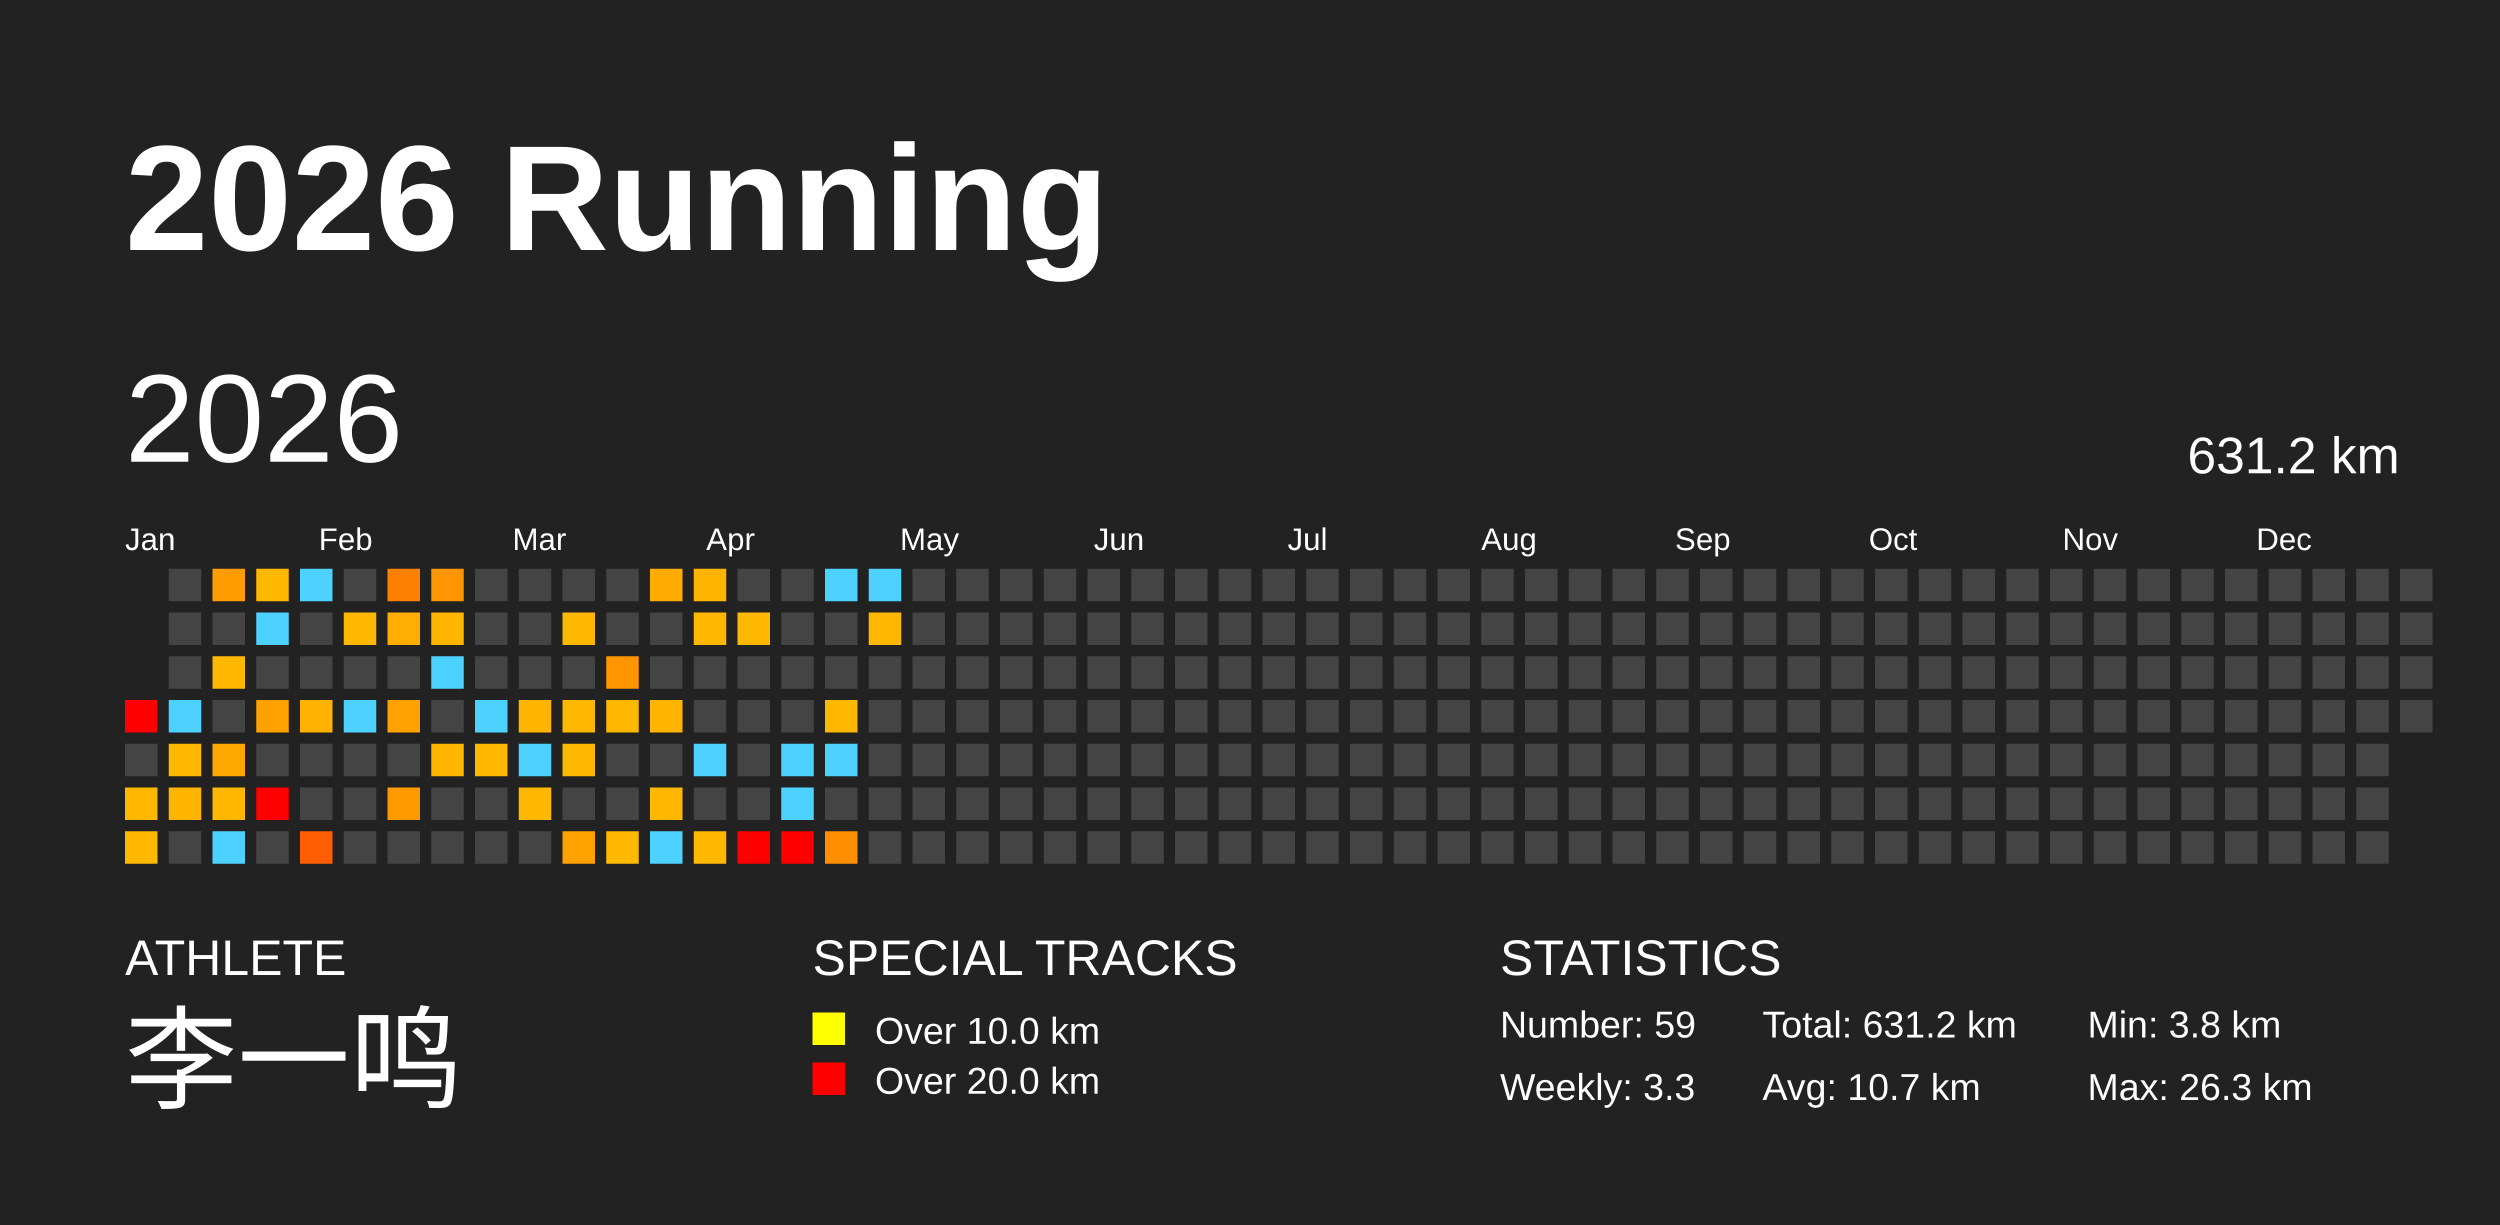
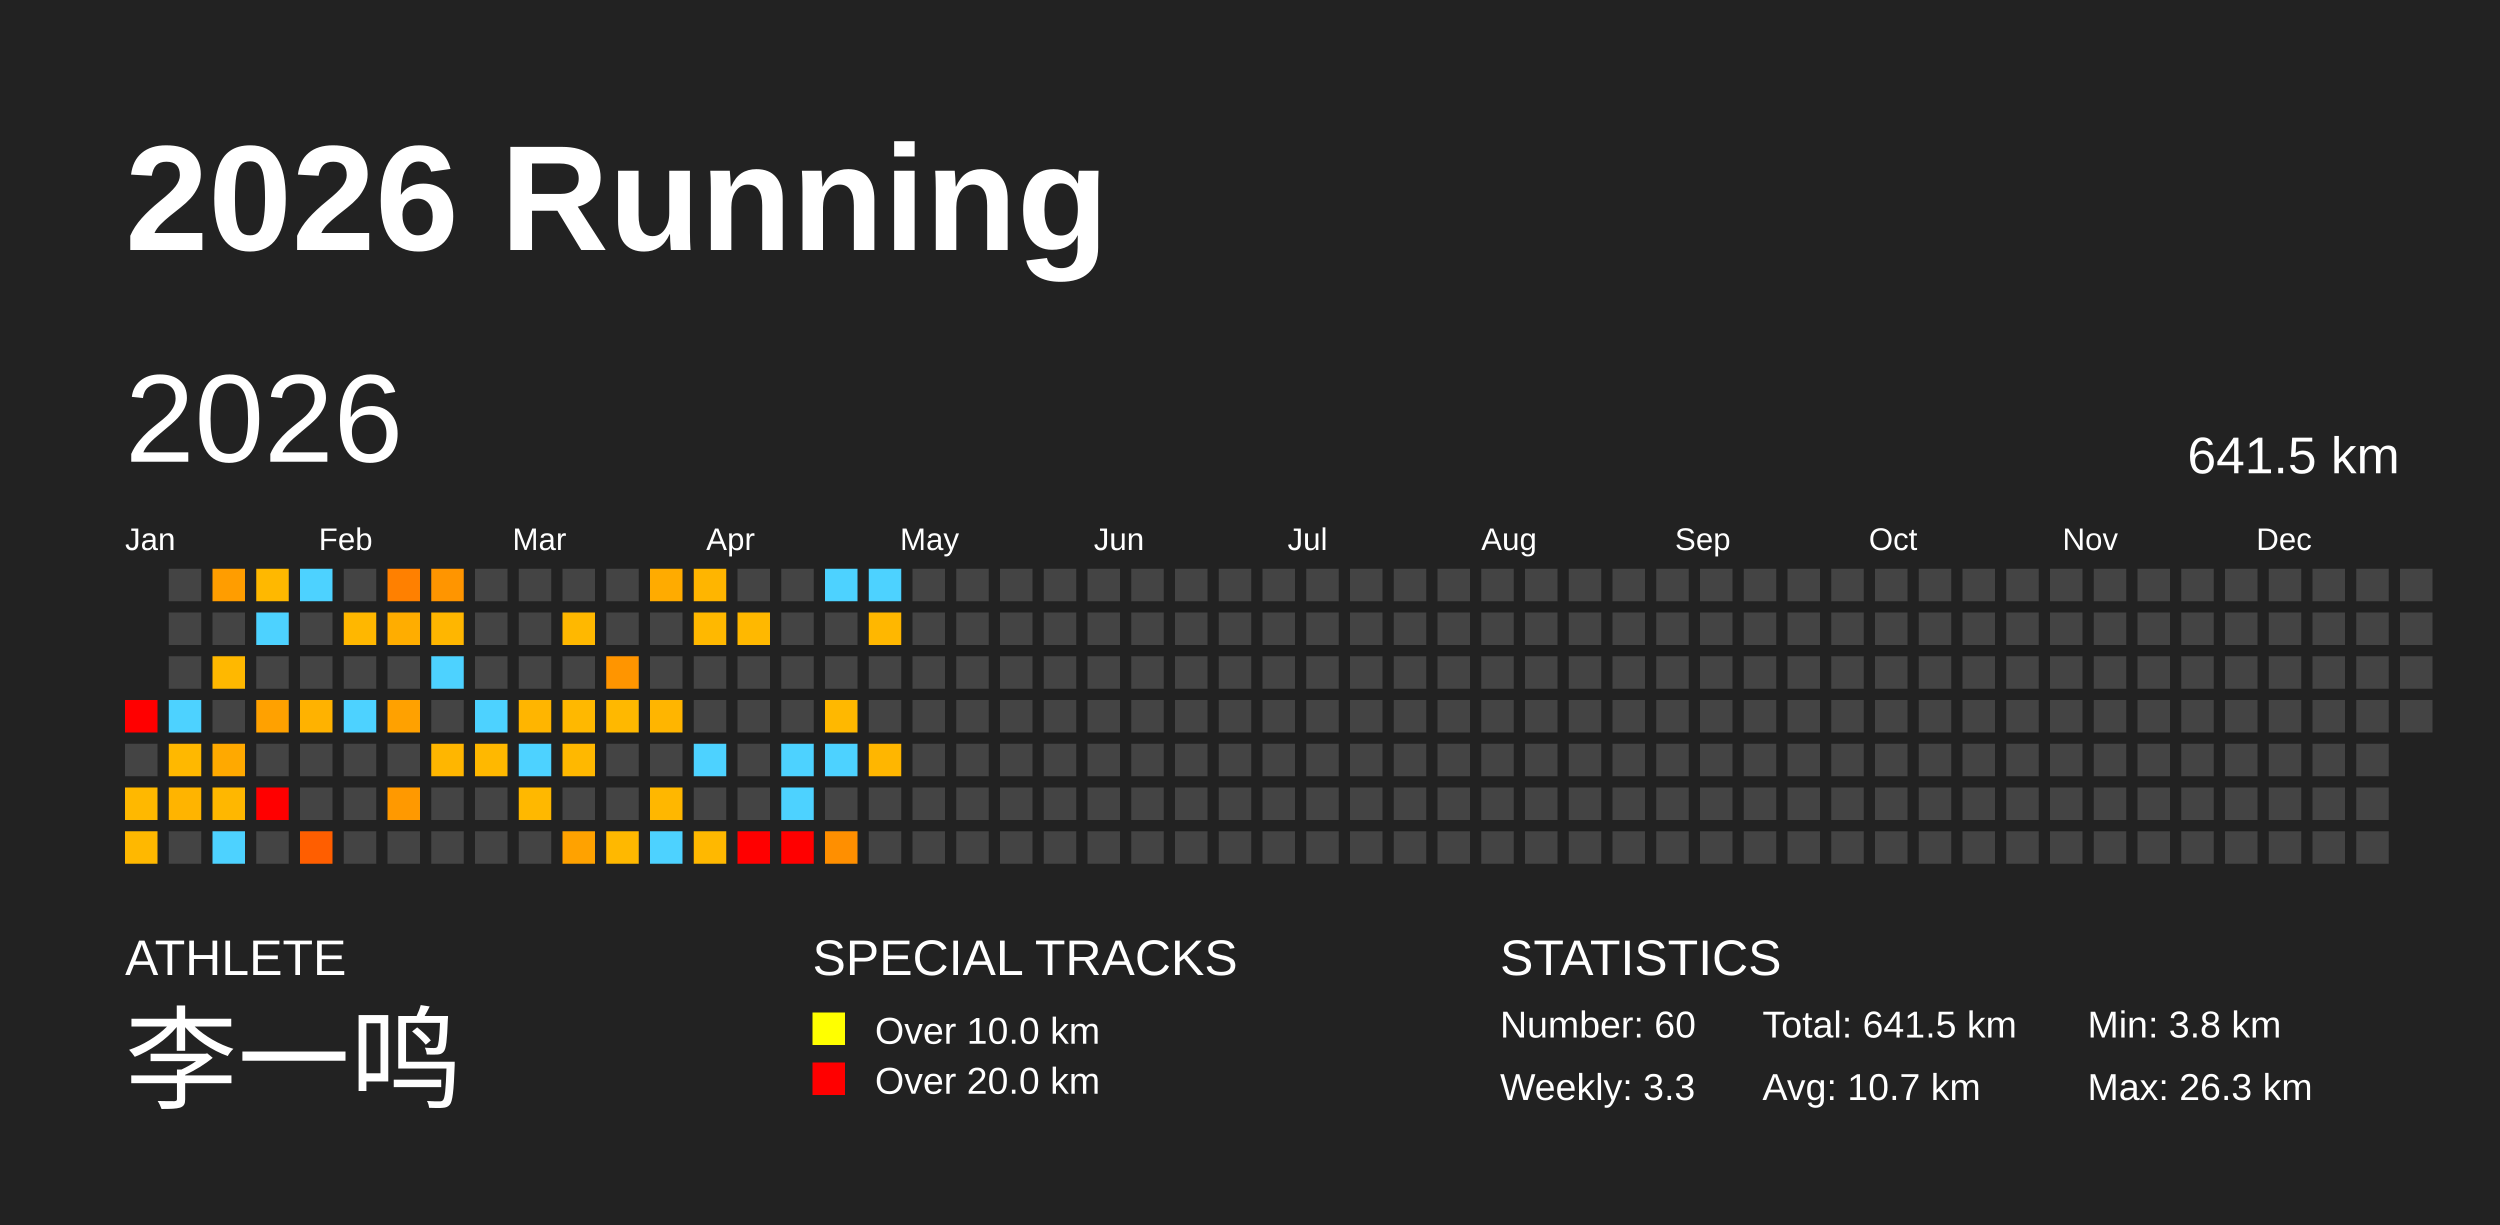
<svg xmlns="http://www.w3.org/2000/svg" baseProfile="full" height="98mm" version="1.1" viewBox="0,0,200,98" width="200mm">
  <defs />
  <rect fill="#222222" height="98" width="200" x="0" y="0" />
  <text fill="#FFFFFF" style="font-size:12px; font-family:Arial; font-weight:bold;" x="10" y="20">2026 Running</text>
  <text fill="#FFFFFF" style="font-size:4px; font-family:Arial" x="10" y="78">ATHLETE</text>
  <text fill="#FFFFFF" style="font-size:9px; font-family:Arial" x="10" y="88">李一鸣</text>
  <text fill="#FFFFFF" style="font-size:4px; font-family:Arial" x="65" y="78">SPECIAL TRACKS</text>
  <rect fill="yellow" height="2.6" width="2.6" x="65" y="81" />
  <text fill="#FFFFFF" style="font-size:3px; font-family:Arial" x="70" y="83.5">Over 10.0 km</text>
  <rect fill="red" height="2.6" width="2.6" x="65" y="85" />
  <text fill="#FFFFFF" style="font-size:3px; font-family:Arial" x="70" y="87.5">Over 20.0 km</text>
  <text fill="#FFFFFF" style="font-size:4px; font-family:Arial" x="120" y="78">STATISTICS</text>
-   <text fill="#FFFFFF" style="font-size:3px; font-family:Arial" x="120" y="83">Number: 59</text>
+   <text fill="#FFFFFF" style="font-size:3px; font-family:Arial" x="120" y="83">Number: 60</text>
  <text fill="#FFFFFF" style="font-size:3px; font-family:Arial" x="120" y="88">Weekly: 3.3</text>
-   <text fill="#FFFFFF" style="font-size:3px; font-family:Arial" x="141" y="83">Total: 631.2 km</text>
+   <text fill="#FFFFFF" style="font-size:3px; font-family:Arial" x="141" y="83">Total: 641.5 km</text>
  <text fill="#FFFFFF" style="font-size:3px; font-family:Arial" x="141" y="88">Avg: 10.7 km</text>
  <text fill="#FFFFFF" style="font-size:3px; font-family:Arial" x="167" y="83">Min: 3.8 km</text>
  <text fill="#FFFFFF" style="font-size:3px; font-family:Arial" x="167" y="88">Max: 26.3 km</text>
  <text dominant-baseline="hanging" fill="#FFFFFF" style="font-size:10.0px; font-family:Arial;" x="10" y="30">2026</text>
-   <text dominant-baseline="hanging" fill="#FFFFFF" style="font-size:4.125px; font-family:Arial;" x="175" y="35">631.2 km</text>
+   <text dominant-baseline="hanging" fill="#FFFFFF" style="font-size:4.125px; font-family:Arial;" x="175" y="35">641.5 km</text>
  <text fill="#FFFFFF" style="font-size:2.5px; font-family:Arial" x="10.0" y="44">Jan</text>
  <text fill="#FFFFFF" style="font-size:2.5px; font-family:Arial" x="25.5" y="44">Feb</text>
  <text fill="#FFFFFF" style="font-size:2.5px; font-family:Arial" x="41.0" y="44">Mar</text>
  <text fill="#FFFFFF" style="font-size:2.5px; font-family:Arial" x="56.5" y="44">Apr</text>
  <text fill="#FFFFFF" style="font-size:2.5px; font-family:Arial" x="72.0" y="44">May</text>
  <text fill="#FFFFFF" style="font-size:2.5px; font-family:Arial" x="87.5" y="44">Jun</text>
  <text fill="#FFFFFF" style="font-size:2.5px; font-family:Arial" x="103.0" y="44">Jul</text>
  <text fill="#FFFFFF" style="font-size:2.5px; font-family:Arial" x="118.5" y="44">Aug</text>
  <text fill="#FFFFFF" style="font-size:2.5px; font-family:Arial" x="134.0" y="44">Sep</text>
  <text fill="#FFFFFF" style="font-size:2.5px; font-family:Arial" x="149.5" y="44">Oct</text>
  <text fill="#FFFFFF" style="font-size:2.5px; font-family:Arial" x="165.0" y="44">Nov</text>
  <text fill="#FFFFFF" style="font-size:2.5px; font-family:Arial" x="180.5" y="44">Dec</text>
  <rect fill="red" height="2.6" width="2.6" x="10.0" y="56.0" />
  <rect fill="#444444" height="2.6" width="2.6" x="10.0" y="59.5" />
  <rect fill="#ffb800" height="2.6" width="2.6" x="10.0" y="63.0" />
  <rect fill="#ffb800" height="2.6" width="2.6" x="10.0" y="66.5" />
  <rect fill="#444444" height="2.6" width="2.6" x="13.5" y="45.5" />
  <rect fill="#444444" height="2.6" width="2.6" x="13.5" y="49.0" />
  <rect fill="#444444" height="2.6" width="2.6" x="13.5" y="52.5" />
  <rect fill="#4dd2ff" height="2.6" width="2.6" x="13.5" y="56.0" />
  <rect fill="#ffb800" height="2.6" width="2.6" x="13.5" y="59.5" />
  <rect fill="#ffb400" height="2.6" width="2.6" x="13.5" y="63.0" />
  <rect fill="#444444" height="2.6" width="2.6" x="13.5" y="66.5" />
  <rect fill="#ff9d00" height="2.6" width="2.6" x="17.0" y="45.5" />
  <rect fill="#444444" height="2.6" width="2.6" x="17.0" y="49.0" />
  <rect fill="#ffb800" height="2.6" width="2.6" x="17.0" y="52.5" />
  <rect fill="#444444" height="2.6" width="2.6" x="17.0" y="56.0" />
  <rect fill="#ffa900" height="2.6" width="2.6" x="17.0" y="59.5" />
  <rect fill="#ffb700" height="2.6" width="2.6" x="17.0" y="63.0" />
  <rect fill="#4dd2ff" height="2.6" width="2.6" x="17.0" y="66.5" />
  <rect fill="#ffb800" height="2.6" width="2.6" x="20.5" y="45.5" />
  <rect fill="#4dd2ff" height="2.6" width="2.6" x="20.5" y="49.0" />
  <rect fill="#444444" height="2.6" width="2.6" x="20.5" y="52.5" />
  <rect fill="#ffa100" height="2.6" width="2.6" x="20.5" y="56.0" />
  <rect fill="#444444" height="2.6" width="2.6" x="20.5" y="59.5" />
  <rect fill="red" height="2.6" width="2.6" x="20.5" y="63.0" />
  <rect fill="#444444" height="2.6" width="2.6" x="20.5" y="66.5" />
  <rect fill="#4dd2ff" height="2.6" width="2.6" x="24.0" y="45.5" />
  <rect fill="#444444" height="2.6" width="2.6" x="24.0" y="49.0" />
  <rect fill="#444444" height="2.6" width="2.6" x="24.0" y="52.5" />
  <rect fill="#ffb200" height="2.6" width="2.6" x="24.0" y="56.0" />
  <rect fill="#444444" height="2.6" width="2.6" x="24.0" y="59.5" />
  <rect fill="#444444" height="2.6" width="2.6" x="24.0" y="63.0" />
  <rect fill="#ff5e00" height="2.6" width="2.6" x="24.0" y="66.5" />
  <rect fill="#444444" height="2.6" width="2.6" x="27.5" y="45.5" />
  <rect fill="#ffb700" height="2.6" width="2.6" x="27.5" y="49.0" />
  <rect fill="#444444" height="2.6" width="2.6" x="27.5" y="52.5" />
  <rect fill="#4dd2ff" height="2.6" width="2.6" x="27.5" y="56.0" />
  <rect fill="#444444" height="2.6" width="2.6" x="27.5" y="59.5" />
  <rect fill="#444444" height="2.6" width="2.6" x="27.5" y="63.0" />
  <rect fill="#444444" height="2.6" width="2.6" x="27.5" y="66.5" />
  <rect fill="#ff8000" height="2.6" width="2.6" x="31.0" y="45.5" />
  <rect fill="#ffad00" height="2.6" width="2.6" x="31.0" y="49.0" />
  <rect fill="#444444" height="2.6" width="2.6" x="31.0" y="52.5" />
  <rect fill="#ffa100" height="2.6" width="2.6" x="31.0" y="56.0" />
  <rect fill="#444444" height="2.6" width="2.6" x="31.0" y="59.5" />
  <rect fill="#ff9900" height="2.6" width="2.6" x="31.0" y="63.0" />
  <rect fill="#444444" height="2.6" width="2.6" x="31.0" y="66.5" />
  <rect fill="#ff9500" height="2.6" width="2.6" x="34.5" y="45.5" />
  <rect fill="#ffb600" height="2.6" width="2.6" x="34.5" y="49.0" />
  <rect fill="#4dd2ff" height="2.6" width="2.6" x="34.5" y="52.5" />
  <rect fill="#444444" height="2.6" width="2.6" x="34.5" y="56.0" />
  <rect fill="#ffb600" height="2.6" width="2.6" x="34.5" y="59.5" />
  <rect fill="#444444" height="2.6" width="2.6" x="34.5" y="63.0" />
  <rect fill="#444444" height="2.6" width="2.6" x="34.5" y="66.5" />
  <rect fill="#444444" height="2.6" width="2.6" x="38.0" y="45.5" />
  <rect fill="#444444" height="2.6" width="2.6" x="38.0" y="49.0" />
  <rect fill="#444444" height="2.6" width="2.6" x="38.0" y="52.5" />
  <rect fill="#4dd2ff" height="2.6" width="2.6" x="38.0" y="56.0" />
  <rect fill="#ffb800" height="2.6" width="2.6" x="38.0" y="59.5" />
  <rect fill="#444444" height="2.6" width="2.6" x="38.0" y="63.0" />
  <rect fill="#444444" height="2.6" width="2.6" x="38.0" y="66.5" />
  <rect fill="#444444" height="2.6" width="2.6" x="41.5" y="45.5" />
  <rect fill="#444444" height="2.6" width="2.6" x="41.5" y="49.0" />
  <rect fill="#444444" height="2.6" width="2.6" x="41.5" y="52.5" />
  <rect fill="#ffb500" height="2.6" width="2.6" x="41.5" y="56.0" />
  <rect fill="#4dd2ff" height="2.6" width="2.6" x="41.5" y="59.5" />
  <rect fill="#ffb800" height="2.6" width="2.6" x="41.5" y="63.0" />
  <rect fill="#444444" height="2.6" width="2.6" x="41.5" y="66.5" />
  <rect fill="#444444" height="2.6" width="2.6" x="45.0" y="45.5" />
  <rect fill="#ffb800" height="2.6" width="2.6" x="45.0" y="49.0" />
  <rect fill="#444444" height="2.6" width="2.6" x="45.0" y="52.5" />
  <rect fill="#ffb800" height="2.6" width="2.6" x="45.0" y="56.0" />
  <rect fill="#ffb800" height="2.6" width="2.6" x="45.0" y="59.5" />
  <rect fill="#444444" height="2.6" width="2.6" x="45.0" y="63.0" />
  <rect fill="#ffa200" height="2.6" width="2.6" x="45.0" y="66.5" />
  <rect fill="#444444" height="2.6" width="2.6" x="48.5" y="45.5" />
  <rect fill="#444444" height="2.6" width="2.6" x="48.5" y="49.0" />
  <rect fill="#ff9500" height="2.6" width="2.6" x="48.5" y="52.5" />
  <rect fill="#ffb800" height="2.6" width="2.6" x="48.5" y="56.0" />
  <rect fill="#444444" height="2.6" width="2.6" x="48.5" y="59.5" />
  <rect fill="#444444" height="2.6" width="2.6" x="48.5" y="63.0" />
  <rect fill="#ffb800" height="2.6" width="2.6" x="48.5" y="66.5" />
  <rect fill="#ffab00" height="2.6" width="2.6" x="52.0" y="45.5" />
  <rect fill="#444444" height="2.6" width="2.6" x="52.0" y="49.0" />
  <rect fill="#444444" height="2.6" width="2.6" x="52.0" y="52.5" />
  <rect fill="#ffb500" height="2.6" width="2.6" x="52.0" y="56.0" />
  <rect fill="#444444" height="2.6" width="2.6" x="52.0" y="59.5" />
  <rect fill="#ffb700" height="2.6" width="2.6" x="52.0" y="63.0" />
  <rect fill="#4dd2ff" height="2.6" width="2.6" x="52.0" y="66.5" />
  <rect fill="#ffb500" height="2.6" width="2.6" x="55.5" y="45.5" />
  <rect fill="#ffb800" height="2.6" width="2.6" x="55.5" y="49.0" />
  <rect fill="#444444" height="2.6" width="2.6" x="55.5" y="52.5" />
  <rect fill="#444444" height="2.6" width="2.6" x="55.5" y="56.0" />
  <rect fill="#4dd2ff" height="2.6" width="2.6" x="55.5" y="59.5" />
  <rect fill="#444444" height="2.6" width="2.6" x="55.5" y="63.0" />
  <rect fill="#ffb800" height="2.6" width="2.6" x="55.5" y="66.5" />
  <rect fill="#444444" height="2.6" width="2.6" x="59.0" y="45.5" />
  <rect fill="#ffb800" height="2.6" width="2.6" x="59.0" y="49.0" />
  <rect fill="#444444" height="2.6" width="2.6" x="59.0" y="52.5" />
  <rect fill="#444444" height="2.6" width="2.6" x="59.0" y="56.0" />
  <rect fill="#444444" height="2.6" width="2.6" x="59.0" y="59.5" />
  <rect fill="#444444" height="2.6" width="2.6" x="59.0" y="63.0" />
  <rect fill="red" height="2.6" width="2.6" x="59.0" y="66.5" />
  <rect fill="#444444" height="2.6" width="2.6" x="62.5" y="45.5" />
  <rect fill="#444444" height="2.6" width="2.6" x="62.5" y="49.0" />
  <rect fill="#444444" height="2.6" width="2.6" x="62.5" y="52.5" />
  <rect fill="#444444" height="2.6" width="2.6" x="62.5" y="56.0" />
  <rect fill="#4dd2ff" height="2.6" width="2.6" x="62.5" y="59.5" />
  <rect fill="#4dd2ff" height="2.6" width="2.6" x="62.5" y="63.0" />
  <rect fill="red" height="2.6" width="2.6" x="62.5" y="66.5" />
  <rect fill="#4dd2ff" height="2.6" width="2.6" x="66.0" y="45.5" />
  <rect fill="#444444" height="2.6" width="2.6" x="66.0" y="49.0" />
  <rect fill="#444444" height="2.6" width="2.6" x="66.0" y="52.5" />
  <rect fill="#ffb800" height="2.6" width="2.6" x="66.0" y="56.0" />
  <rect fill="#4dd2ff" height="2.6" width="2.6" x="66.0" y="59.5" />
  <rect fill="#444444" height="2.6" width="2.6" x="66.0" y="63.0" />
  <rect fill="#ff8f00" height="2.6" width="2.6" x="66.0" y="66.5" />
  <rect fill="#4dd2ff" height="2.6" width="2.6" x="69.5" y="45.5" />
  <rect fill="#ffb700" height="2.6" width="2.6" x="69.5" y="49.0" />
  <rect fill="#444444" height="2.6" width="2.6" x="69.5" y="52.5" />
  <rect fill="#444444" height="2.6" width="2.6" x="69.5" y="56.0" />
-   <rect fill="#444444" height="2.6" width="2.6" x="69.5" y="59.5" />
+   <rect fill="#ffb600" height="2.6" width="2.6" x="69.5" y="59.5" />
  <rect fill="#444444" height="2.6" width="2.6" x="69.5" y="63.0" />
  <rect fill="#444444" height="2.6" width="2.6" x="69.5" y="66.5" />
  <rect fill="#444444" height="2.6" width="2.6" x="73.0" y="45.5" />
  <rect fill="#444444" height="2.6" width="2.6" x="73.0" y="49.0" />
  <rect fill="#444444" height="2.6" width="2.6" x="73.0" y="52.5" />
  <rect fill="#444444" height="2.6" width="2.6" x="73.0" y="56.0" />
  <rect fill="#444444" height="2.6" width="2.6" x="73.0" y="59.5" />
  <rect fill="#444444" height="2.6" width="2.6" x="73.0" y="63.0" />
  <rect fill="#444444" height="2.6" width="2.6" x="73.0" y="66.5" />
  <rect fill="#444444" height="2.6" width="2.6" x="76.5" y="45.5" />
  <rect fill="#444444" height="2.6" width="2.6" x="76.5" y="49.0" />
  <rect fill="#444444" height="2.6" width="2.6" x="76.5" y="52.5" />
  <rect fill="#444444" height="2.6" width="2.6" x="76.5" y="56.0" />
  <rect fill="#444444" height="2.6" width="2.6" x="76.5" y="59.5" />
  <rect fill="#444444" height="2.6" width="2.6" x="76.5" y="63.0" />
  <rect fill="#444444" height="2.6" width="2.6" x="76.5" y="66.5" />
  <rect fill="#444444" height="2.6" width="2.6" x="80.0" y="45.5" />
  <rect fill="#444444" height="2.6" width="2.6" x="80.0" y="49.0" />
  <rect fill="#444444" height="2.6" width="2.6" x="80.0" y="52.5" />
  <rect fill="#444444" height="2.6" width="2.6" x="80.0" y="56.0" />
  <rect fill="#444444" height="2.6" width="2.6" x="80.0" y="59.5" />
  <rect fill="#444444" height="2.6" width="2.6" x="80.0" y="63.0" />
  <rect fill="#444444" height="2.6" width="2.6" x="80.0" y="66.5" />
  <rect fill="#444444" height="2.6" width="2.6" x="83.5" y="45.5" />
  <rect fill="#444444" height="2.6" width="2.6" x="83.5" y="49.0" />
  <rect fill="#444444" height="2.6" width="2.6" x="83.5" y="52.5" />
  <rect fill="#444444" height="2.6" width="2.6" x="83.5" y="56.0" />
  <rect fill="#444444" height="2.6" width="2.6" x="83.5" y="59.5" />
  <rect fill="#444444" height="2.6" width="2.6" x="83.5" y="63.0" />
  <rect fill="#444444" height="2.6" width="2.6" x="83.5" y="66.5" />
  <rect fill="#444444" height="2.6" width="2.6" x="87.0" y="45.5" />
  <rect fill="#444444" height="2.6" width="2.6" x="87.0" y="49.0" />
  <rect fill="#444444" height="2.6" width="2.6" x="87.0" y="52.5" />
  <rect fill="#444444" height="2.6" width="2.6" x="87.0" y="56.0" />
  <rect fill="#444444" height="2.6" width="2.6" x="87.0" y="59.5" />
  <rect fill="#444444" height="2.6" width="2.6" x="87.0" y="63.0" />
  <rect fill="#444444" height="2.6" width="2.6" x="87.0" y="66.5" />
  <rect fill="#444444" height="2.6" width="2.6" x="90.5" y="45.5" />
  <rect fill="#444444" height="2.6" width="2.6" x="90.5" y="49.0" />
  <rect fill="#444444" height="2.6" width="2.6" x="90.5" y="52.5" />
  <rect fill="#444444" height="2.6" width="2.6" x="90.5" y="56.0" />
  <rect fill="#444444" height="2.6" width="2.6" x="90.5" y="59.5" />
  <rect fill="#444444" height="2.6" width="2.6" x="90.5" y="63.0" />
  <rect fill="#444444" height="2.6" width="2.6" x="90.5" y="66.5" />
  <rect fill="#444444" height="2.6" width="2.6" x="94.0" y="45.5" />
  <rect fill="#444444" height="2.6" width="2.6" x="94.0" y="49.0" />
  <rect fill="#444444" height="2.6" width="2.6" x="94.0" y="52.5" />
  <rect fill="#444444" height="2.6" width="2.6" x="94.0" y="56.0" />
  <rect fill="#444444" height="2.6" width="2.6" x="94.0" y="59.5" />
  <rect fill="#444444" height="2.6" width="2.6" x="94.0" y="63.0" />
  <rect fill="#444444" height="2.6" width="2.6" x="94.0" y="66.5" />
  <rect fill="#444444" height="2.6" width="2.6" x="97.5" y="45.5" />
  <rect fill="#444444" height="2.6" width="2.6" x="97.5" y="49.0" />
  <rect fill="#444444" height="2.6" width="2.6" x="97.5" y="52.5" />
  <rect fill="#444444" height="2.6" width="2.6" x="97.5" y="56.0" />
  <rect fill="#444444" height="2.6" width="2.6" x="97.5" y="59.5" />
  <rect fill="#444444" height="2.6" width="2.6" x="97.5" y="63.0" />
  <rect fill="#444444" height="2.6" width="2.6" x="97.5" y="66.5" />
  <rect fill="#444444" height="2.6" width="2.6" x="101.0" y="45.5" />
  <rect fill="#444444" height="2.6" width="2.6" x="101.0" y="49.0" />
  <rect fill="#444444" height="2.6" width="2.6" x="101.0" y="52.5" />
  <rect fill="#444444" height="2.6" width="2.6" x="101.0" y="56.0" />
  <rect fill="#444444" height="2.6" width="2.6" x="101.0" y="59.5" />
  <rect fill="#444444" height="2.6" width="2.6" x="101.0" y="63.0" />
  <rect fill="#444444" height="2.6" width="2.6" x="101.0" y="66.5" />
  <rect fill="#444444" height="2.6" width="2.6" x="104.5" y="45.5" />
  <rect fill="#444444" height="2.6" width="2.6" x="104.5" y="49.0" />
  <rect fill="#444444" height="2.6" width="2.6" x="104.5" y="52.5" />
  <rect fill="#444444" height="2.6" width="2.6" x="104.5" y="56.0" />
  <rect fill="#444444" height="2.6" width="2.6" x="104.5" y="59.5" />
  <rect fill="#444444" height="2.6" width="2.6" x="104.5" y="63.0" />
  <rect fill="#444444" height="2.6" width="2.6" x="104.5" y="66.5" />
  <rect fill="#444444" height="2.6" width="2.6" x="108.0" y="45.5" />
  <rect fill="#444444" height="2.6" width="2.6" x="108.0" y="49.0" />
  <rect fill="#444444" height="2.6" width="2.6" x="108.0" y="52.5" />
  <rect fill="#444444" height="2.6" width="2.6" x="108.0" y="56.0" />
  <rect fill="#444444" height="2.6" width="2.6" x="108.0" y="59.5" />
  <rect fill="#444444" height="2.6" width="2.6" x="108.0" y="63.0" />
  <rect fill="#444444" height="2.6" width="2.6" x="108.0" y="66.5" />
  <rect fill="#444444" height="2.6" width="2.6" x="111.5" y="45.5" />
  <rect fill="#444444" height="2.6" width="2.6" x="111.5" y="49.0" />
  <rect fill="#444444" height="2.6" width="2.6" x="111.5" y="52.5" />
  <rect fill="#444444" height="2.6" width="2.6" x="111.5" y="56.0" />
  <rect fill="#444444" height="2.6" width="2.6" x="111.5" y="59.5" />
  <rect fill="#444444" height="2.6" width="2.6" x="111.5" y="63.0" />
  <rect fill="#444444" height="2.6" width="2.6" x="111.5" y="66.5" />
  <rect fill="#444444" height="2.6" width="2.6" x="115.0" y="45.5" />
  <rect fill="#444444" height="2.6" width="2.6" x="115.0" y="49.0" />
  <rect fill="#444444" height="2.6" width="2.6" x="115.0" y="52.5" />
  <rect fill="#444444" height="2.6" width="2.6" x="115.0" y="56.0" />
  <rect fill="#444444" height="2.6" width="2.6" x="115.0" y="59.5" />
  <rect fill="#444444" height="2.6" width="2.6" x="115.0" y="63.0" />
  <rect fill="#444444" height="2.6" width="2.6" x="115.0" y="66.5" />
  <rect fill="#444444" height="2.6" width="2.6" x="118.5" y="45.5" />
  <rect fill="#444444" height="2.6" width="2.6" x="118.5" y="49.0" />
  <rect fill="#444444" height="2.6" width="2.6" x="118.5" y="52.5" />
  <rect fill="#444444" height="2.6" width="2.6" x="118.5" y="56.0" />
  <rect fill="#444444" height="2.6" width="2.6" x="118.5" y="59.5" />
  <rect fill="#444444" height="2.6" width="2.6" x="118.5" y="63.0" />
  <rect fill="#444444" height="2.6" width="2.6" x="118.5" y="66.5" />
  <rect fill="#444444" height="2.6" width="2.6" x="122.0" y="45.5" />
  <rect fill="#444444" height="2.6" width="2.6" x="122.0" y="49.0" />
  <rect fill="#444444" height="2.6" width="2.6" x="122.0" y="52.5" />
  <rect fill="#444444" height="2.6" width="2.6" x="122.0" y="56.0" />
  <rect fill="#444444" height="2.6" width="2.6" x="122.0" y="59.5" />
  <rect fill="#444444" height="2.6" width="2.6" x="122.0" y="63.0" />
  <rect fill="#444444" height="2.6" width="2.6" x="122.0" y="66.5" />
  <rect fill="#444444" height="2.6" width="2.6" x="125.5" y="45.5" />
  <rect fill="#444444" height="2.6" width="2.6" x="125.5" y="49.0" />
  <rect fill="#444444" height="2.6" width="2.6" x="125.5" y="52.5" />
  <rect fill="#444444" height="2.6" width="2.6" x="125.5" y="56.0" />
  <rect fill="#444444" height="2.6" width="2.6" x="125.5" y="59.5" />
  <rect fill="#444444" height="2.6" width="2.6" x="125.5" y="63.0" />
  <rect fill="#444444" height="2.6" width="2.6" x="125.5" y="66.5" />
  <rect fill="#444444" height="2.6" width="2.6" x="129.0" y="45.5" />
  <rect fill="#444444" height="2.6" width="2.6" x="129.0" y="49.0" />
  <rect fill="#444444" height="2.6" width="2.6" x="129.0" y="52.5" />
  <rect fill="#444444" height="2.6" width="2.6" x="129.0" y="56.0" />
  <rect fill="#444444" height="2.6" width="2.6" x="129.0" y="59.5" />
  <rect fill="#444444" height="2.6" width="2.6" x="129.0" y="63.0" />
  <rect fill="#444444" height="2.6" width="2.6" x="129.0" y="66.5" />
  <rect fill="#444444" height="2.6" width="2.6" x="132.5" y="45.5" />
  <rect fill="#444444" height="2.6" width="2.6" x="132.5" y="49.0" />
  <rect fill="#444444" height="2.6" width="2.6" x="132.5" y="52.5" />
  <rect fill="#444444" height="2.6" width="2.6" x="132.5" y="56.0" />
  <rect fill="#444444" height="2.6" width="2.6" x="132.5" y="59.5" />
  <rect fill="#444444" height="2.6" width="2.6" x="132.5" y="63.0" />
  <rect fill="#444444" height="2.6" width="2.6" x="132.5" y="66.5" />
  <rect fill="#444444" height="2.6" width="2.6" x="136.0" y="45.5" />
  <rect fill="#444444" height="2.6" width="2.6" x="136.0" y="49.0" />
  <rect fill="#444444" height="2.6" width="2.6" x="136.0" y="52.5" />
  <rect fill="#444444" height="2.6" width="2.6" x="136.0" y="56.0" />
  <rect fill="#444444" height="2.6" width="2.6" x="136.0" y="59.5" />
  <rect fill="#444444" height="2.6" width="2.6" x="136.0" y="63.0" />
  <rect fill="#444444" height="2.6" width="2.6" x="136.0" y="66.5" />
  <rect fill="#444444" height="2.6" width="2.6" x="139.5" y="45.5" />
  <rect fill="#444444" height="2.6" width="2.6" x="139.5" y="49.0" />
  <rect fill="#444444" height="2.6" width="2.6" x="139.5" y="52.5" />
  <rect fill="#444444" height="2.6" width="2.6" x="139.5" y="56.0" />
  <rect fill="#444444" height="2.6" width="2.6" x="139.5" y="59.5" />
  <rect fill="#444444" height="2.6" width="2.6" x="139.5" y="63.0" />
  <rect fill="#444444" height="2.6" width="2.6" x="139.5" y="66.5" />
  <rect fill="#444444" height="2.6" width="2.6" x="143.0" y="45.5" />
  <rect fill="#444444" height="2.6" width="2.6" x="143.0" y="49.0" />
  <rect fill="#444444" height="2.6" width="2.6" x="143.0" y="52.5" />
  <rect fill="#444444" height="2.6" width="2.6" x="143.0" y="56.0" />
  <rect fill="#444444" height="2.6" width="2.6" x="143.0" y="59.5" />
  <rect fill="#444444" height="2.6" width="2.6" x="143.0" y="63.0" />
  <rect fill="#444444" height="2.6" width="2.6" x="143.0" y="66.5" />
  <rect fill="#444444" height="2.6" width="2.6" x="146.5" y="45.5" />
  <rect fill="#444444" height="2.6" width="2.6" x="146.5" y="49.0" />
  <rect fill="#444444" height="2.6" width="2.6" x="146.5" y="52.5" />
  <rect fill="#444444" height="2.6" width="2.6" x="146.5" y="56.0" />
  <rect fill="#444444" height="2.6" width="2.6" x="146.5" y="59.5" />
  <rect fill="#444444" height="2.6" width="2.6" x="146.5" y="63.0" />
  <rect fill="#444444" height="2.6" width="2.6" x="146.5" y="66.5" />
  <rect fill="#444444" height="2.6" width="2.6" x="150.0" y="45.5" />
  <rect fill="#444444" height="2.6" width="2.6" x="150.0" y="49.0" />
  <rect fill="#444444" height="2.6" width="2.6" x="150.0" y="52.5" />
  <rect fill="#444444" height="2.6" width="2.6" x="150.0" y="56.0" />
  <rect fill="#444444" height="2.6" width="2.6" x="150.0" y="59.5" />
  <rect fill="#444444" height="2.6" width="2.6" x="150.0" y="63.0" />
  <rect fill="#444444" height="2.6" width="2.6" x="150.0" y="66.5" />
  <rect fill="#444444" height="2.6" width="2.6" x="153.5" y="45.5" />
  <rect fill="#444444" height="2.6" width="2.6" x="153.5" y="49.0" />
  <rect fill="#444444" height="2.6" width="2.6" x="153.5" y="52.5" />
  <rect fill="#444444" height="2.6" width="2.6" x="153.5" y="56.0" />
  <rect fill="#444444" height="2.6" width="2.6" x="153.5" y="59.5" />
  <rect fill="#444444" height="2.6" width="2.6" x="153.5" y="63.0" />
  <rect fill="#444444" height="2.6" width="2.6" x="153.5" y="66.5" />
  <rect fill="#444444" height="2.6" width="2.6" x="157.0" y="45.5" />
  <rect fill="#444444" height="2.6" width="2.6" x="157.0" y="49.0" />
  <rect fill="#444444" height="2.6" width="2.6" x="157.0" y="52.5" />
  <rect fill="#444444" height="2.6" width="2.6" x="157.0" y="56.0" />
  <rect fill="#444444" height="2.6" width="2.6" x="157.0" y="59.5" />
  <rect fill="#444444" height="2.6" width="2.6" x="157.0" y="63.0" />
  <rect fill="#444444" height="2.6" width="2.6" x="157.0" y="66.5" />
  <rect fill="#444444" height="2.6" width="2.6" x="160.5" y="45.5" />
  <rect fill="#444444" height="2.6" width="2.6" x="160.5" y="49.0" />
  <rect fill="#444444" height="2.6" width="2.6" x="160.5" y="52.5" />
  <rect fill="#444444" height="2.6" width="2.6" x="160.5" y="56.0" />
  <rect fill="#444444" height="2.6" width="2.6" x="160.5" y="59.5" />
  <rect fill="#444444" height="2.6" width="2.6" x="160.5" y="63.0" />
  <rect fill="#444444" height="2.6" width="2.6" x="160.5" y="66.5" />
  <rect fill="#444444" height="2.6" width="2.6" x="164.0" y="45.5" />
  <rect fill="#444444" height="2.6" width="2.6" x="164.0" y="49.0" />
  <rect fill="#444444" height="2.6" width="2.6" x="164.0" y="52.5" />
  <rect fill="#444444" height="2.6" width="2.6" x="164.0" y="56.0" />
  <rect fill="#444444" height="2.6" width="2.6" x="164.0" y="59.5" />
  <rect fill="#444444" height="2.6" width="2.6" x="164.0" y="63.0" />
  <rect fill="#444444" height="2.6" width="2.6" x="164.0" y="66.5" />
  <rect fill="#444444" height="2.6" width="2.6" x="167.5" y="45.5" />
  <rect fill="#444444" height="2.6" width="2.6" x="167.5" y="49.0" />
  <rect fill="#444444" height="2.6" width="2.6" x="167.5" y="52.5" />
  <rect fill="#444444" height="2.6" width="2.6" x="167.5" y="56.0" />
  <rect fill="#444444" height="2.6" width="2.6" x="167.5" y="59.5" />
  <rect fill="#444444" height="2.6" width="2.6" x="167.5" y="63.0" />
  <rect fill="#444444" height="2.6" width="2.6" x="167.5" y="66.5" />
  <rect fill="#444444" height="2.6" width="2.6" x="171.0" y="45.5" />
  <rect fill="#444444" height="2.6" width="2.6" x="171.0" y="49.0" />
  <rect fill="#444444" height="2.6" width="2.6" x="171.0" y="52.5" />
  <rect fill="#444444" height="2.6" width="2.6" x="171.0" y="56.0" />
  <rect fill="#444444" height="2.6" width="2.6" x="171.0" y="59.5" />
  <rect fill="#444444" height="2.6" width="2.6" x="171.0" y="63.0" />
  <rect fill="#444444" height="2.6" width="2.6" x="171.0" y="66.5" />
  <rect fill="#444444" height="2.6" width="2.6" x="174.5" y="45.5" />
  <rect fill="#444444" height="2.6" width="2.6" x="174.5" y="49.0" />
  <rect fill="#444444" height="2.6" width="2.6" x="174.5" y="52.5" />
  <rect fill="#444444" height="2.6" width="2.6" x="174.5" y="56.0" />
  <rect fill="#444444" height="2.6" width="2.6" x="174.5" y="59.5" />
  <rect fill="#444444" height="2.6" width="2.6" x="174.5" y="63.0" />
  <rect fill="#444444" height="2.6" width="2.6" x="174.5" y="66.5" />
  <rect fill="#444444" height="2.6" width="2.6" x="178.0" y="45.5" />
  <rect fill="#444444" height="2.6" width="2.6" x="178.0" y="49.0" />
  <rect fill="#444444" height="2.6" width="2.6" x="178.0" y="52.5" />
  <rect fill="#444444" height="2.6" width="2.6" x="178.0" y="56.0" />
  <rect fill="#444444" height="2.6" width="2.6" x="178.0" y="59.5" />
  <rect fill="#444444" height="2.6" width="2.6" x="178.0" y="63.0" />
  <rect fill="#444444" height="2.6" width="2.6" x="178.0" y="66.5" />
  <rect fill="#444444" height="2.6" width="2.6" x="181.5" y="45.5" />
  <rect fill="#444444" height="2.6" width="2.6" x="181.5" y="49.0" />
  <rect fill="#444444" height="2.6" width="2.6" x="181.5" y="52.5" />
  <rect fill="#444444" height="2.6" width="2.6" x="181.5" y="56.0" />
  <rect fill="#444444" height="2.6" width="2.6" x="181.5" y="59.5" />
  <rect fill="#444444" height="2.6" width="2.6" x="181.5" y="63.0" />
  <rect fill="#444444" height="2.6" width="2.6" x="181.5" y="66.5" />
  <rect fill="#444444" height="2.6" width="2.6" x="185.0" y="45.5" />
  <rect fill="#444444" height="2.6" width="2.6" x="185.0" y="49.0" />
  <rect fill="#444444" height="2.6" width="2.6" x="185.0" y="52.5" />
  <rect fill="#444444" height="2.6" width="2.6" x="185.0" y="56.0" />
  <rect fill="#444444" height="2.6" width="2.6" x="185.0" y="59.5" />
  <rect fill="#444444" height="2.6" width="2.6" x="185.0" y="63.0" />
  <rect fill="#444444" height="2.6" width="2.6" x="185.0" y="66.5" />
  <rect fill="#444444" height="2.6" width="2.6" x="188.5" y="45.5" />
  <rect fill="#444444" height="2.6" width="2.6" x="188.5" y="49.0" />
  <rect fill="#444444" height="2.6" width="2.6" x="188.5" y="52.5" />
  <rect fill="#444444" height="2.6" width="2.6" x="188.5" y="56.0" />
  <rect fill="#444444" height="2.6" width="2.6" x="188.5" y="59.5" />
  <rect fill="#444444" height="2.6" width="2.6" x="188.5" y="63.0" />
  <rect fill="#444444" height="2.6" width="2.6" x="188.5" y="66.5" />
  <rect fill="#444444" height="2.6" width="2.6" x="192.0" y="45.5" />
  <rect fill="#444444" height="2.6" width="2.6" x="192.0" y="49.0" />
  <rect fill="#444444" height="2.6" width="2.6" x="192.0" y="52.5" />
  <rect fill="#444444" height="2.6" width="2.6" x="192.0" y="56.0" />
</svg>
